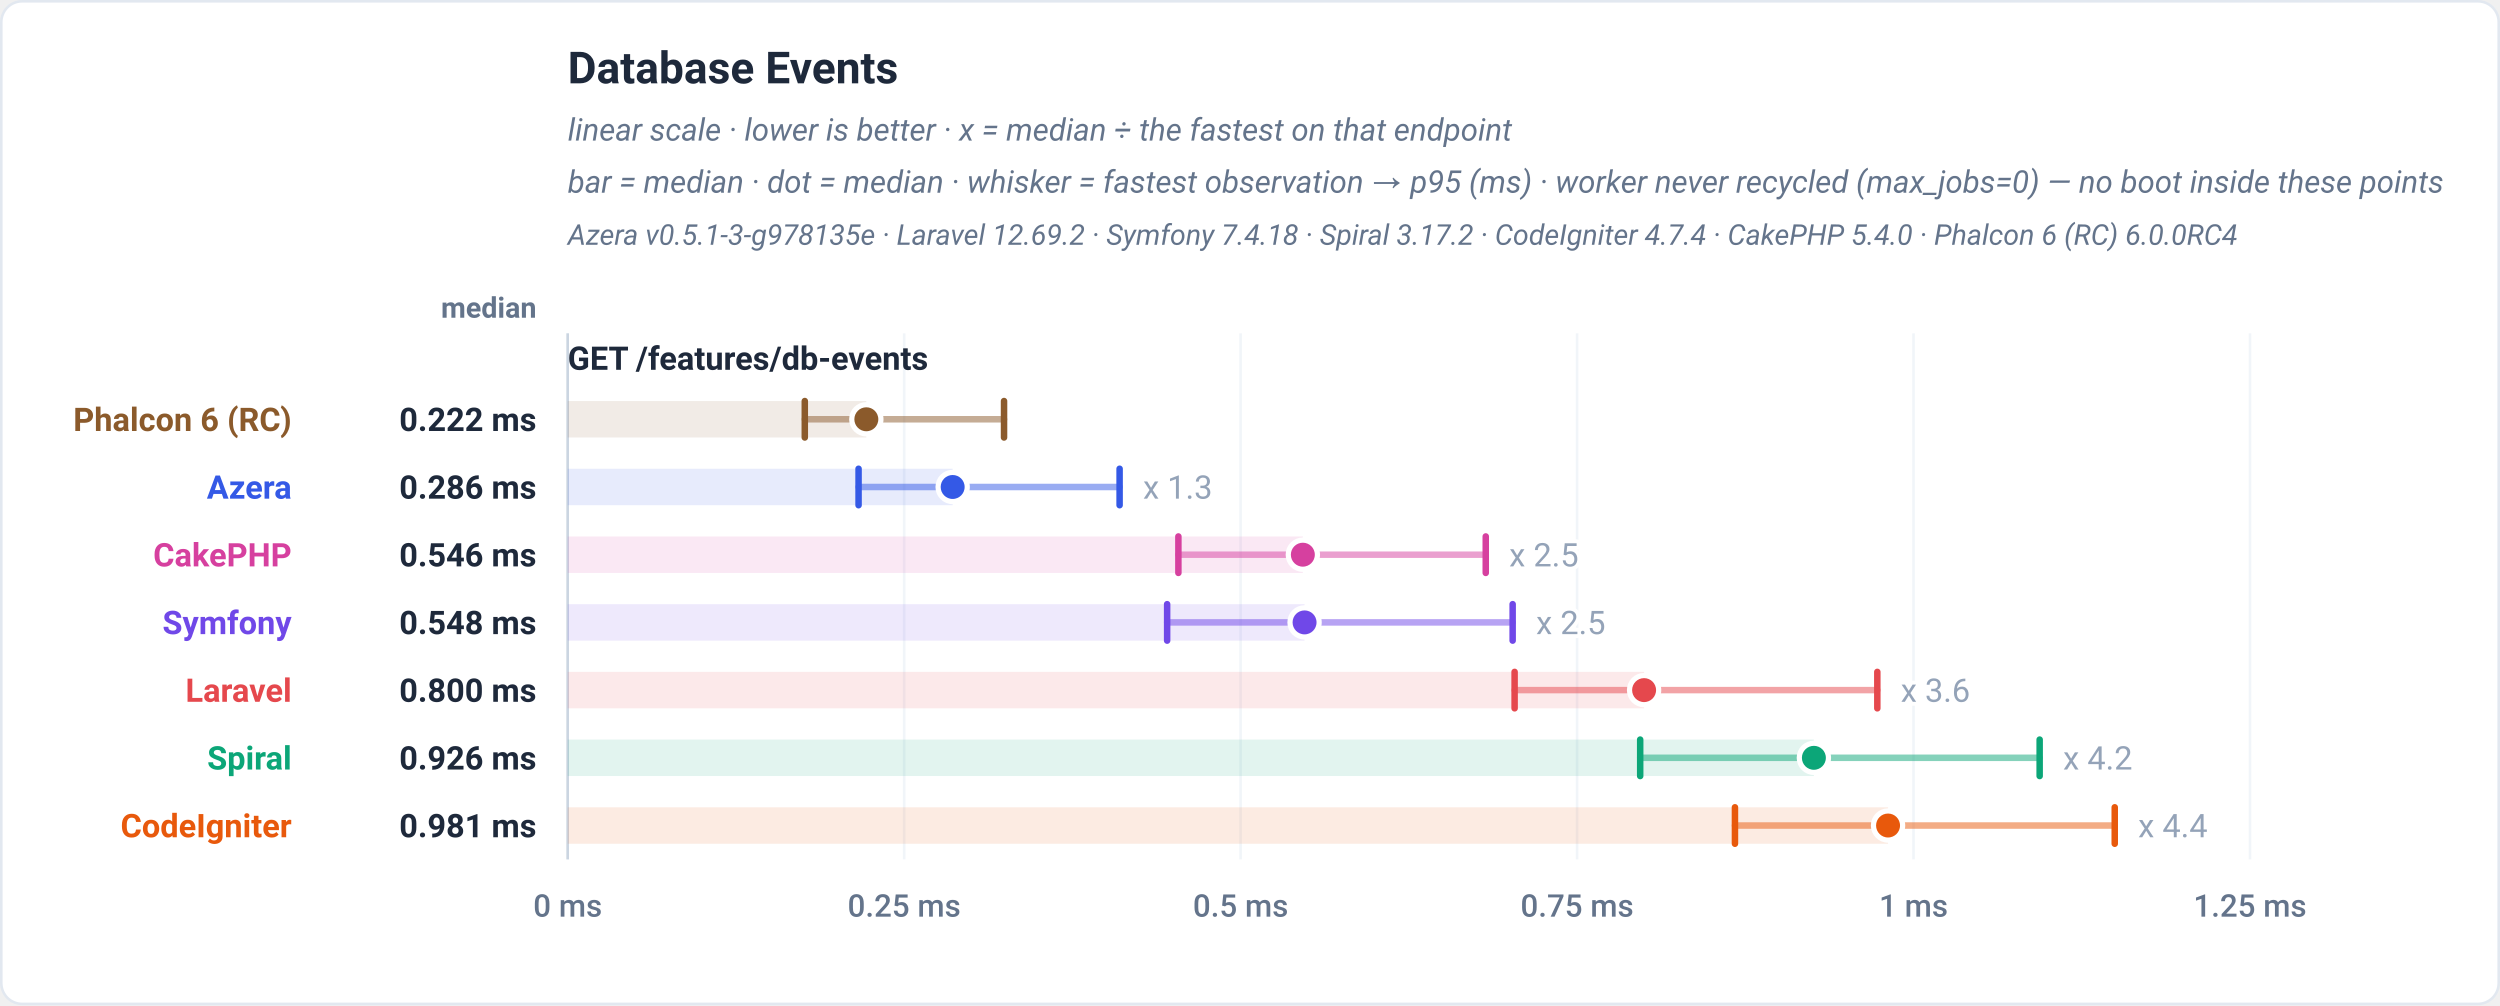
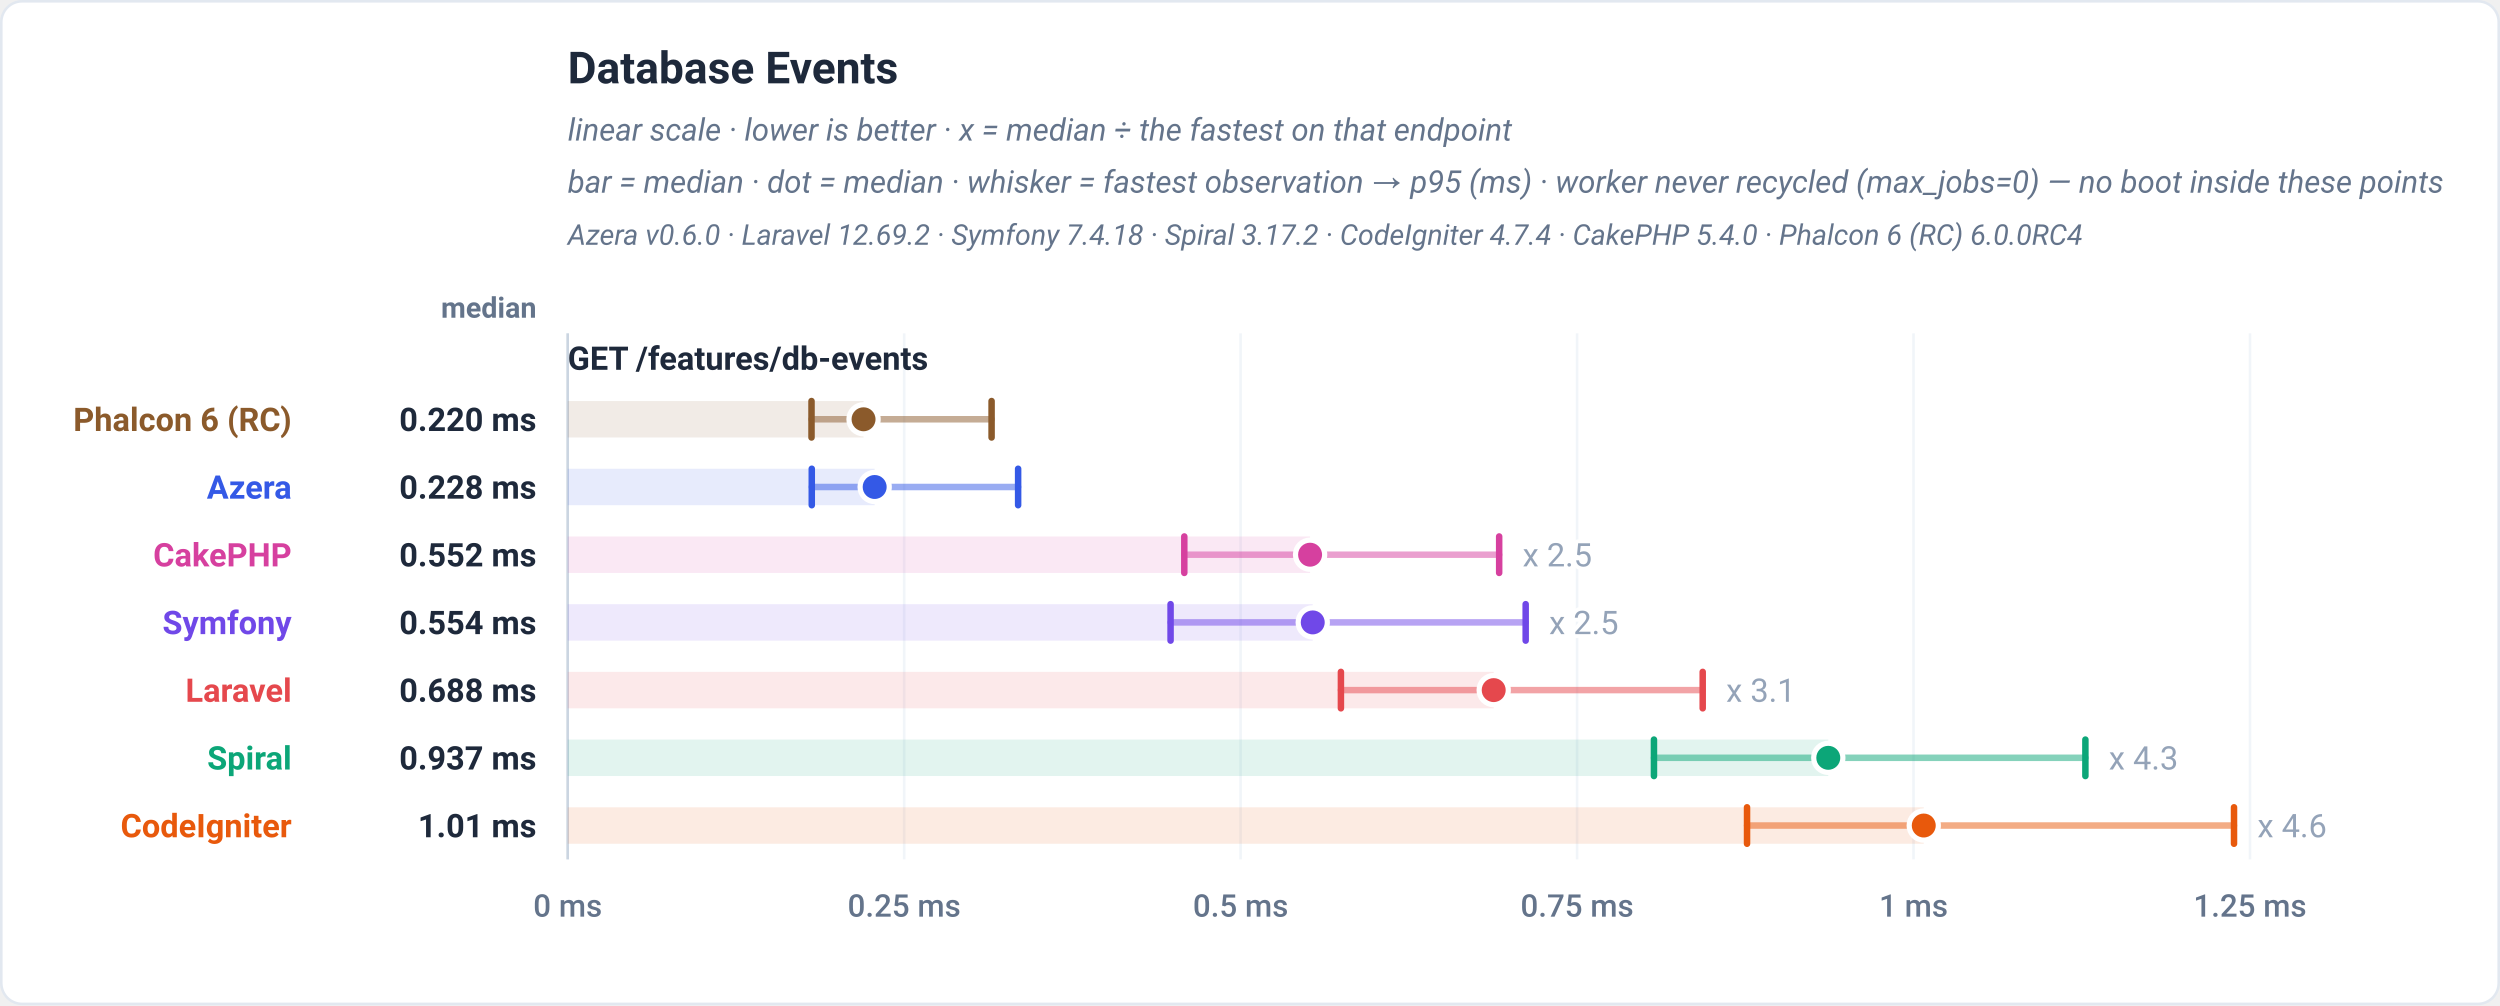
<svg xmlns="http://www.w3.org/2000/svg" viewBox="0 0 960 386" width="960" height="386" role="img" font-family="-apple-system,BlinkMacSystemFont,'Segoe UI',Roboto,Helvetica,Arial,sans-serif">
  <rect x="0.5" y="0.5" width="959" height="385" rx="8" fill="#ffffff" stroke="#e2e8f0" />
  <text x="218" y="32" font-family="-apple-system,BlinkMacSystemFont,'Segoe UI',Roboto,Helvetica,Arial,sans-serif" font-size="17" font-weight="700" fill="#1e293b" text-anchor="start">Database Events</text>
  <text x="218" y="54" font-family="-apple-system,BlinkMacSystemFont,'Segoe UI',Roboto,Helvetica,Arial,sans-serif" font-size="12" font-weight="400" fill="#64748b" text-anchor="start" font-style="italic">linear scale · lower is better · x = median ÷ the fastest on that endpoint</text>
  <text x="218" y="74" font-family="-apple-system,BlinkMacSystemFont,'Segoe UI',Roboto,Helvetica,Arial,sans-serif" font-size="12" font-weight="400" fill="#64748b" text-anchor="start" font-style="italic">bar = median · dot = median · whisker = fastest observation → p95 (ms) · worker never recycled (max_jobs=0) — no boot inside these points</text>
-   <text x="218" y="94" font-family="-apple-system,BlinkMacSystemFont,'Segoe UI',Roboto,Helvetica,Arial,sans-serif" font-size="11" font-weight="400" fill="#64748b" text-anchor="start" font-style="italic">Azera v0.5.1-3-g978135e · Laravel 12.69.2 · Symfony 7.4.18 · Spiral 3.17.2 · CodeIgniter 4.7.4 · CakePHP 5.4.0 · Phalcon 6 (RC) 6.0.0RC4</text>
+   <text x="218" y="94" font-family="-apple-system,BlinkMacSystemFont,'Segoe UI',Roboto,Helvetica,Arial,sans-serif" font-size="11" font-weight="400" fill="#64748b" text-anchor="start" font-style="italic">Azera v0.6.0 · Laravel 12.69.2 · Symfony 7.4.18 · Spiral 3.17.2 · CodeIgniter 4.7.4 · CakePHP 5.4.0 · Phalcon 6 (RC) 6.0.0RC4</text>
  <text x="206" y="122" font-family="-apple-system,BlinkMacSystemFont,'Segoe UI',Roboto,Helvetica,Arial,sans-serif" font-size="11" font-weight="600" fill="#64748b" text-anchor="end">median</text>
  <line x1="218" y1="128" x2="218" y2="330" stroke="#f1f5f9" stroke-width="1" />
  <text x="218" y="352" font-family="-apple-system,BlinkMacSystemFont,'Segoe UI',Roboto,Helvetica,Arial,sans-serif" font-size="12" font-weight="500" fill="#64748b" text-anchor="middle">0 ms</text>
  <line x1="347.2" y1="128" x2="347.2" y2="330" stroke="#f1f5f9" stroke-width="1" />
  <text x="347.2" y="352" font-family="-apple-system,BlinkMacSystemFont,'Segoe UI',Roboto,Helvetica,Arial,sans-serif" font-size="12" font-weight="500" fill="#64748b" text-anchor="middle">0.25 ms</text>
  <line x1="476.4" y1="128" x2="476.4" y2="330" stroke="#f1f5f9" stroke-width="1" />
  <text x="476.4" y="352" font-family="-apple-system,BlinkMacSystemFont,'Segoe UI',Roboto,Helvetica,Arial,sans-serif" font-size="12" font-weight="500" fill="#64748b" text-anchor="middle">0.5 ms</text>
  <line x1="605.6" y1="128" x2="605.6" y2="330" stroke="#f1f5f9" stroke-width="1" />
  <text x="605.6" y="352" font-family="-apple-system,BlinkMacSystemFont,'Segoe UI',Roboto,Helvetica,Arial,sans-serif" font-size="12" font-weight="500" fill="#64748b" text-anchor="middle">0.75 ms</text>
  <line x1="734.8" y1="128" x2="734.8" y2="330" stroke="#f1f5f9" stroke-width="1" />
  <text x="734.8" y="352" font-family="-apple-system,BlinkMacSystemFont,'Segoe UI',Roboto,Helvetica,Arial,sans-serif" font-size="12" font-weight="500" fill="#64748b" text-anchor="middle">1 ms</text>
  <line x1="864" y1="128" x2="864" y2="330" stroke="#f1f5f9" stroke-width="1" />
  <text x="864" y="352" font-family="-apple-system,BlinkMacSystemFont,'Segoe UI',Roboto,Helvetica,Arial,sans-serif" font-size="12" font-weight="500" fill="#64748b" text-anchor="middle">1.25 ms</text>
  <line x1="218" y1="128" x2="218" y2="330" stroke="#cbd5e1" stroke-width="1" />
  <text x="218" y="142" font-family="-apple-system,BlinkMacSystemFont,'Segoe UI',Roboto,Helvetica,Arial,sans-serif" font-size="12.5" font-weight="700" fill="#1e293b" text-anchor="start">GET /features/db-events</text>
-   <rect x="218" y="154" width="114.67" height="14" fill="#8b5a2b" fill-opacity="0.12" />
-   <line x1="309.04" y1="161" x2="385.55" y2="161" stroke="#8b5a2b" stroke-width="2.5" stroke-linecap="round" opacity="0.5" />
-   <line x1="309.04" y1="154" x2="309.04" y2="168" stroke="#8b5a2b" stroke-width="2.5" stroke-linecap="round" />
-   <line x1="385.55" y1="154" x2="385.55" y2="168" stroke="#8b5a2b" stroke-width="2.5" stroke-linecap="round" />
-   <circle cx="332.67" cy="161" r="5.6" fill="#8b5a2b" stroke="#ffffff" stroke-width="2" />
+   <rect x="218" y="154" width="113.6" height="14" fill="#8b5a2b" fill-opacity="0.12" />
+   <line x1="311.62" y1="161" x2="380.77" y2="161" stroke="#8b5a2b" stroke-width="2.5" stroke-linecap="round" opacity="0.5" />
+   <line x1="311.62" y1="154" x2="311.62" y2="168" stroke="#8b5a2b" stroke-width="2.5" stroke-linecap="round" />
+   <line x1="380.77" y1="154" x2="380.77" y2="168" stroke="#8b5a2b" stroke-width="2.5" stroke-linecap="round" />
+   <circle cx="331.6" cy="161" r="5.6" fill="#8b5a2b" stroke="#ffffff" stroke-width="2" />
  <text x="112" y="165.5" font-family="-apple-system,BlinkMacSystemFont,'Segoe UI',Roboto,Helvetica,Arial,sans-serif" font-size="12.5" font-weight="700" fill="#8b5a2b" text-anchor="end">Phalcon 6 (RC)</text>
-   <text x="206" y="165.5" font-family="-apple-system,BlinkMacSystemFont,'Segoe UI',Roboto,Helvetica,Arial,sans-serif" font-size="12.5" font-weight="700" fill="#1e293b" text-anchor="end">0.222 ms</text>
-   <rect x="218" y="180" width="147.82" height="14" fill="#3459e6" fill-opacity="0.12" />
-   <line x1="329.69" y1="187" x2="429.93" y2="187" stroke="#3459e6" stroke-width="2.5" stroke-linecap="round" opacity="0.5" />
-   <line x1="329.69" y1="180" x2="329.69" y2="194" stroke="#3459e6" stroke-width="2.5" stroke-linecap="round" />
-   <line x1="429.93" y1="180" x2="429.93" y2="194" stroke="#3459e6" stroke-width="2.5" stroke-linecap="round" />
-   <circle cx="365.82" cy="187" r="5.6" fill="#3459e6" stroke="#ffffff" stroke-width="2" />
-   <text x="438.93" y="191.5" font-family="-apple-system,BlinkMacSystemFont,'Segoe UI',Roboto,Helvetica,Arial,sans-serif" font-size="12.5" font-weight="400" fill="#94a3b8" text-anchor="start" stroke="#ffffff" stroke-width="3" paint-order="stroke" stroke-linejoin="round">x 1.3</text>
+   <text x="206" y="165.5" font-family="-apple-system,BlinkMacSystemFont,'Segoe UI',Roboto,Helvetica,Arial,sans-serif" font-size="12.5" font-weight="700" fill="#1e293b" text-anchor="end">0.220 ms</text>
+   <rect x="218" y="180" width="117.87" height="14" fill="#3459e6" fill-opacity="0.12" />
+   <line x1="311.72" y1="187" x2="390.96" y2="187" stroke="#3459e6" stroke-width="2.5" stroke-linecap="round" opacity="0.5" />
+   <line x1="311.72" y1="180" x2="311.72" y2="194" stroke="#3459e6" stroke-width="2.5" stroke-linecap="round" />
+   <line x1="390.96" y1="180" x2="390.96" y2="194" stroke="#3459e6" stroke-width="2.5" stroke-linecap="round" />
+   <circle cx="335.87" cy="187" r="5.6" fill="#3459e6" stroke="#ffffff" stroke-width="2" />
  <text x="112" y="191.5" font-family="-apple-system,BlinkMacSystemFont,'Segoe UI',Roboto,Helvetica,Arial,sans-serif" font-size="12.5" font-weight="700" fill="#3459e6" text-anchor="end">Azera</text>
-   <text x="206" y="191.5" font-family="-apple-system,BlinkMacSystemFont,'Segoe UI',Roboto,Helvetica,Arial,sans-serif" font-size="12.5" font-weight="700" fill="#1e293b" text-anchor="end">0.286 ms</text>
-   <rect x="218" y="206" width="282.29" height="14" fill="#d6409f" fill-opacity="0.12" />
-   <line x1="452.5" y1="213" x2="570.53" y2="213" stroke="#d6409f" stroke-width="2.5" stroke-linecap="round" opacity="0.5" />
-   <line x1="452.5" y1="206" x2="452.5" y2="220" stroke="#d6409f" stroke-width="2.5" stroke-linecap="round" />
-   <line x1="570.53" y1="206" x2="570.53" y2="220" stroke="#d6409f" stroke-width="2.5" stroke-linecap="round" />
-   <circle cx="500.29" cy="213" r="5.6" fill="#d6409f" stroke="#ffffff" stroke-width="2" />
-   <text x="579.53" y="217.5" font-family="-apple-system,BlinkMacSystemFont,'Segoe UI',Roboto,Helvetica,Arial,sans-serif" font-size="12.5" font-weight="400" fill="#94a3b8" text-anchor="start" stroke="#ffffff" stroke-width="3" paint-order="stroke" stroke-linejoin="round">x 2.5</text>
+   <text x="206" y="191.5" font-family="-apple-system,BlinkMacSystemFont,'Segoe UI',Roboto,Helvetica,Arial,sans-serif" font-size="12.5" font-weight="700" fill="#1e293b" text-anchor="end">0.228 ms</text>
+   <rect x="218" y="206" width="285.07" height="14" fill="#d6409f" fill-opacity="0.12" />
+   <line x1="454.77" y1="213" x2="575.68" y2="213" stroke="#d6409f" stroke-width="2.5" stroke-linecap="round" opacity="0.5" />
+   <line x1="454.77" y1="206" x2="454.77" y2="220" stroke="#d6409f" stroke-width="2.5" stroke-linecap="round" />
+   <line x1="575.68" y1="206" x2="575.68" y2="220" stroke="#d6409f" stroke-width="2.5" stroke-linecap="round" />
+   <circle cx="503.07" cy="213" r="5.6" fill="#d6409f" stroke="#ffffff" stroke-width="2" />
+   <text x="584.68" y="217.5" font-family="-apple-system,BlinkMacSystemFont,'Segoe UI',Roboto,Helvetica,Arial,sans-serif" font-size="12.5" font-weight="400" fill="#94a3b8" text-anchor="start" stroke="#ffffff" stroke-width="3" paint-order="stroke" stroke-linejoin="round">x 2.5</text>
  <text x="112" y="217.5" font-family="-apple-system,BlinkMacSystemFont,'Segoe UI',Roboto,Helvetica,Arial,sans-serif" font-size="12.5" font-weight="700" fill="#d6409f" text-anchor="end">CakePHP</text>
-   <text x="206" y="217.5" font-family="-apple-system,BlinkMacSystemFont,'Segoe UI',Roboto,Helvetica,Arial,sans-serif" font-size="12.5" font-weight="700" fill="#1e293b" text-anchor="end">0.546 ms</text>
-   <rect x="218" y="232" width="282.95" height="14" fill="#7048e8" fill-opacity="0.12" />
-   <line x1="448.18" y1="239" x2="580.86" y2="239" stroke="#7048e8" stroke-width="2.5" stroke-linecap="round" opacity="0.5" />
-   <line x1="448.18" y1="232" x2="448.18" y2="246" stroke="#7048e8" stroke-width="2.5" stroke-linecap="round" />
-   <line x1="580.86" y1="232" x2="580.86" y2="246" stroke="#7048e8" stroke-width="2.5" stroke-linecap="round" />
-   <circle cx="500.95" cy="239" r="5.6" fill="#7048e8" stroke="#ffffff" stroke-width="2" />
-   <text x="589.86" y="243.5" font-family="-apple-system,BlinkMacSystemFont,'Segoe UI',Roboto,Helvetica,Arial,sans-serif" font-size="12.5" font-weight="400" fill="#94a3b8" text-anchor="start" stroke="#ffffff" stroke-width="3" paint-order="stroke" stroke-linejoin="round">x 2.5</text>
+   <text x="206" y="217.5" font-family="-apple-system,BlinkMacSystemFont,'Segoe UI',Roboto,Helvetica,Arial,sans-serif" font-size="12.5" font-weight="700" fill="#1e293b" text-anchor="end">0.552 ms</text>
+   <rect x="218" y="232" width="286.09" height="14" fill="#7048e8" fill-opacity="0.12" />
+   <line x1="449.5" y1="239" x2="585.86" y2="239" stroke="#7048e8" stroke-width="2.5" stroke-linecap="round" opacity="0.5" />
+   <line x1="449.5" y1="232" x2="449.5" y2="246" stroke="#7048e8" stroke-width="2.5" stroke-linecap="round" />
+   <line x1="585.86" y1="232" x2="585.86" y2="246" stroke="#7048e8" stroke-width="2.5" stroke-linecap="round" />
+   <circle cx="504.09" cy="239" r="5.6" fill="#7048e8" stroke="#ffffff" stroke-width="2" />
+   <text x="594.86" y="243.5" font-family="-apple-system,BlinkMacSystemFont,'Segoe UI',Roboto,Helvetica,Arial,sans-serif" font-size="12.5" font-weight="400" fill="#94a3b8" text-anchor="start" stroke="#ffffff" stroke-width="3" paint-order="stroke" stroke-linejoin="round">x 2.5</text>
  <text x="112" y="243.5" font-family="-apple-system,BlinkMacSystemFont,'Segoe UI',Roboto,Helvetica,Arial,sans-serif" font-size="12.5" font-weight="700" fill="#7048e8" text-anchor="end">Symfony</text>
-   <text x="206" y="243.5" font-family="-apple-system,BlinkMacSystemFont,'Segoe UI',Roboto,Helvetica,Arial,sans-serif" font-size="12.5" font-weight="700" fill="#1e293b" text-anchor="end">0.548 ms</text>
-   <rect x="218" y="258" width="413.33" height="14" fill="#e5484d" fill-opacity="0.12" />
-   <line x1="581.61" y1="265" x2="720.89" y2="265" stroke="#e5484d" stroke-width="2.5" stroke-linecap="round" opacity="0.5" />
-   <line x1="581.61" y1="258" x2="581.61" y2="272" stroke="#e5484d" stroke-width="2.5" stroke-linecap="round" />
-   <line x1="720.89" y1="258" x2="720.89" y2="272" stroke="#e5484d" stroke-width="2.5" stroke-linecap="round" />
-   <circle cx="631.33" cy="265" r="5.6" fill="#e5484d" stroke="#ffffff" stroke-width="2" />
-   <text x="729.89" y="269.5" font-family="-apple-system,BlinkMacSystemFont,'Segoe UI',Roboto,Helvetica,Arial,sans-serif" font-size="12.5" font-weight="400" fill="#94a3b8" text-anchor="start" stroke="#ffffff" stroke-width="3" paint-order="stroke" stroke-linejoin="round">x 3.6</text>
+   <text x="206" y="243.5" font-family="-apple-system,BlinkMacSystemFont,'Segoe UI',Roboto,Helvetica,Arial,sans-serif" font-size="12.5" font-weight="700" fill="#1e293b" text-anchor="end">0.554 ms</text>
+   <rect x="218" y="258" width="355.58" height="14" fill="#e5484d" fill-opacity="0.12" />
+   <line x1="514.91" y1="265" x2="653.84" y2="265" stroke="#e5484d" stroke-width="2.5" stroke-linecap="round" opacity="0.5" />
+   <line x1="514.91" y1="258" x2="514.91" y2="272" stroke="#e5484d" stroke-width="2.5" stroke-linecap="round" />
+   <line x1="653.84" y1="258" x2="653.84" y2="272" stroke="#e5484d" stroke-width="2.5" stroke-linecap="round" />
+   <circle cx="573.58" cy="265" r="5.6" fill="#e5484d" stroke="#ffffff" stroke-width="2" />
+   <text x="662.84" y="269.5" font-family="-apple-system,BlinkMacSystemFont,'Segoe UI',Roboto,Helvetica,Arial,sans-serif" font-size="12.5" font-weight="400" fill="#94a3b8" text-anchor="start" stroke="#ffffff" stroke-width="3" paint-order="stroke" stroke-linejoin="round">x 3.1</text>
  <text x="112" y="269.5" font-family="-apple-system,BlinkMacSystemFont,'Segoe UI',Roboto,Helvetica,Arial,sans-serif" font-size="12.5" font-weight="700" fill="#e5484d" text-anchor="end">Laravel</text>
-   <text x="206" y="269.5" font-family="-apple-system,BlinkMacSystemFont,'Segoe UI',Roboto,Helvetica,Arial,sans-serif" font-size="12.5" font-weight="700" fill="#1e293b" text-anchor="end">0.800 ms</text>
-   <rect x="218" y="284" width="478.53" height="14" fill="#0ca678" fill-opacity="0.12" />
-   <line x1="629.83" y1="291" x2="783.23" y2="291" stroke="#0ca678" stroke-width="2.5" stroke-linecap="round" opacity="0.5" />
-   <line x1="629.83" y1="284" x2="629.83" y2="298" stroke="#0ca678" stroke-width="2.5" stroke-linecap="round" />
-   <line x1="783.23" y1="284" x2="783.23" y2="298" stroke="#0ca678" stroke-width="2.5" stroke-linecap="round" />
-   <circle cx="696.53" cy="291" r="5.6" fill="#0ca678" stroke="#ffffff" stroke-width="2" />
-   <text x="792.23" y="295.5" font-family="-apple-system,BlinkMacSystemFont,'Segoe UI',Roboto,Helvetica,Arial,sans-serif" font-size="12.5" font-weight="400" fill="#94a3b8" text-anchor="start" stroke="#ffffff" stroke-width="3" paint-order="stroke" stroke-linejoin="round">x 4.2</text>
+   <text x="206" y="269.5" font-family="-apple-system,BlinkMacSystemFont,'Segoe UI',Roboto,Helvetica,Arial,sans-serif" font-size="12.5" font-weight="700" fill="#1e293b" text-anchor="end">0.688 ms</text>
+   <rect x="218" y="284" width="484.06" height="14" fill="#0ca678" fill-opacity="0.12" />
+   <line x1="635.12" y1="291" x2="800.79" y2="291" stroke="#0ca678" stroke-width="2.5" stroke-linecap="round" opacity="0.5" />
+   <line x1="635.12" y1="284" x2="635.12" y2="298" stroke="#0ca678" stroke-width="2.5" stroke-linecap="round" />
+   <line x1="800.79" y1="284" x2="800.79" y2="298" stroke="#0ca678" stroke-width="2.5" stroke-linecap="round" />
+   <circle cx="702.06" cy="291" r="5.6" fill="#0ca678" stroke="#ffffff" stroke-width="2" />
+   <text x="809.79" y="295.5" font-family="-apple-system,BlinkMacSystemFont,'Segoe UI',Roboto,Helvetica,Arial,sans-serif" font-size="12.5" font-weight="400" fill="#94a3b8" text-anchor="start" stroke="#ffffff" stroke-width="3" paint-order="stroke" stroke-linejoin="round">x 4.3</text>
  <text x="112" y="295.5" font-family="-apple-system,BlinkMacSystemFont,'Segoe UI',Roboto,Helvetica,Arial,sans-serif" font-size="12.5" font-weight="700" fill="#0ca678" text-anchor="end">Spiral</text>
-   <text x="206" y="295.5" font-family="-apple-system,BlinkMacSystemFont,'Segoe UI',Roboto,Helvetica,Arial,sans-serif" font-size="12.5" font-weight="700" fill="#1e293b" text-anchor="end">0.926 ms</text>
-   <rect x="218" y="310" width="507.01" height="14" fill="#e8590c" fill-opacity="0.12" />
-   <line x1="666.22" y1="317" x2="812.06" y2="317" stroke="#e8590c" stroke-width="2.5" stroke-linecap="round" opacity="0.5" />
-   <line x1="666.22" y1="310" x2="666.22" y2="324" stroke="#e8590c" stroke-width="2.5" stroke-linecap="round" />
-   <line x1="812.06" y1="310" x2="812.06" y2="324" stroke="#e8590c" stroke-width="2.5" stroke-linecap="round" />
-   <circle cx="725.01" cy="317" r="5.6" fill="#e8590c" stroke="#ffffff" stroke-width="2" />
-   <text x="821.06" y="321.5" font-family="-apple-system,BlinkMacSystemFont,'Segoe UI',Roboto,Helvetica,Arial,sans-serif" font-size="12.5" font-weight="400" fill="#94a3b8" text-anchor="start" stroke="#ffffff" stroke-width="3" paint-order="stroke" stroke-linejoin="round">x 4.4</text>
+   <text x="206" y="295.5" font-family="-apple-system,BlinkMacSystemFont,'Segoe UI',Roboto,Helvetica,Arial,sans-serif" font-size="12.5" font-weight="700" fill="#1e293b" text-anchor="end">0.937 ms</text>
+   <rect x="218" y="310" width="520.72" height="14" fill="#e8590c" fill-opacity="0.12" />
+   <line x1="670.86" y1="317" x2="857.86" y2="317" stroke="#e8590c" stroke-width="2.5" stroke-linecap="round" opacity="0.5" />
+   <line x1="670.86" y1="310" x2="670.86" y2="324" stroke="#e8590c" stroke-width="2.5" stroke-linecap="round" />
+   <line x1="857.86" y1="310" x2="857.86" y2="324" stroke="#e8590c" stroke-width="2.5" stroke-linecap="round" />
+   <circle cx="738.72" cy="317" r="5.6" fill="#e8590c" stroke="#ffffff" stroke-width="2" />
+   <text x="866.86" y="321.5" font-family="-apple-system,BlinkMacSystemFont,'Segoe UI',Roboto,Helvetica,Arial,sans-serif" font-size="12.5" font-weight="400" fill="#94a3b8" text-anchor="start" stroke="#ffffff" stroke-width="3" paint-order="stroke" stroke-linejoin="round">x 4.6</text>
  <text x="112" y="321.5" font-family="-apple-system,BlinkMacSystemFont,'Segoe UI',Roboto,Helvetica,Arial,sans-serif" font-size="12.5" font-weight="700" fill="#e8590c" text-anchor="end">CodeIgniter</text>
-   <text x="206" y="321.5" font-family="-apple-system,BlinkMacSystemFont,'Segoe UI',Roboto,Helvetica,Arial,sans-serif" font-size="12.5" font-weight="700" fill="#1e293b" text-anchor="end">0.981 ms</text>
+   <text x="206" y="321.5" font-family="-apple-system,BlinkMacSystemFont,'Segoe UI',Roboto,Helvetica,Arial,sans-serif" font-size="12.5" font-weight="700" fill="#1e293b" text-anchor="end">1.01 ms</text>
</svg>
